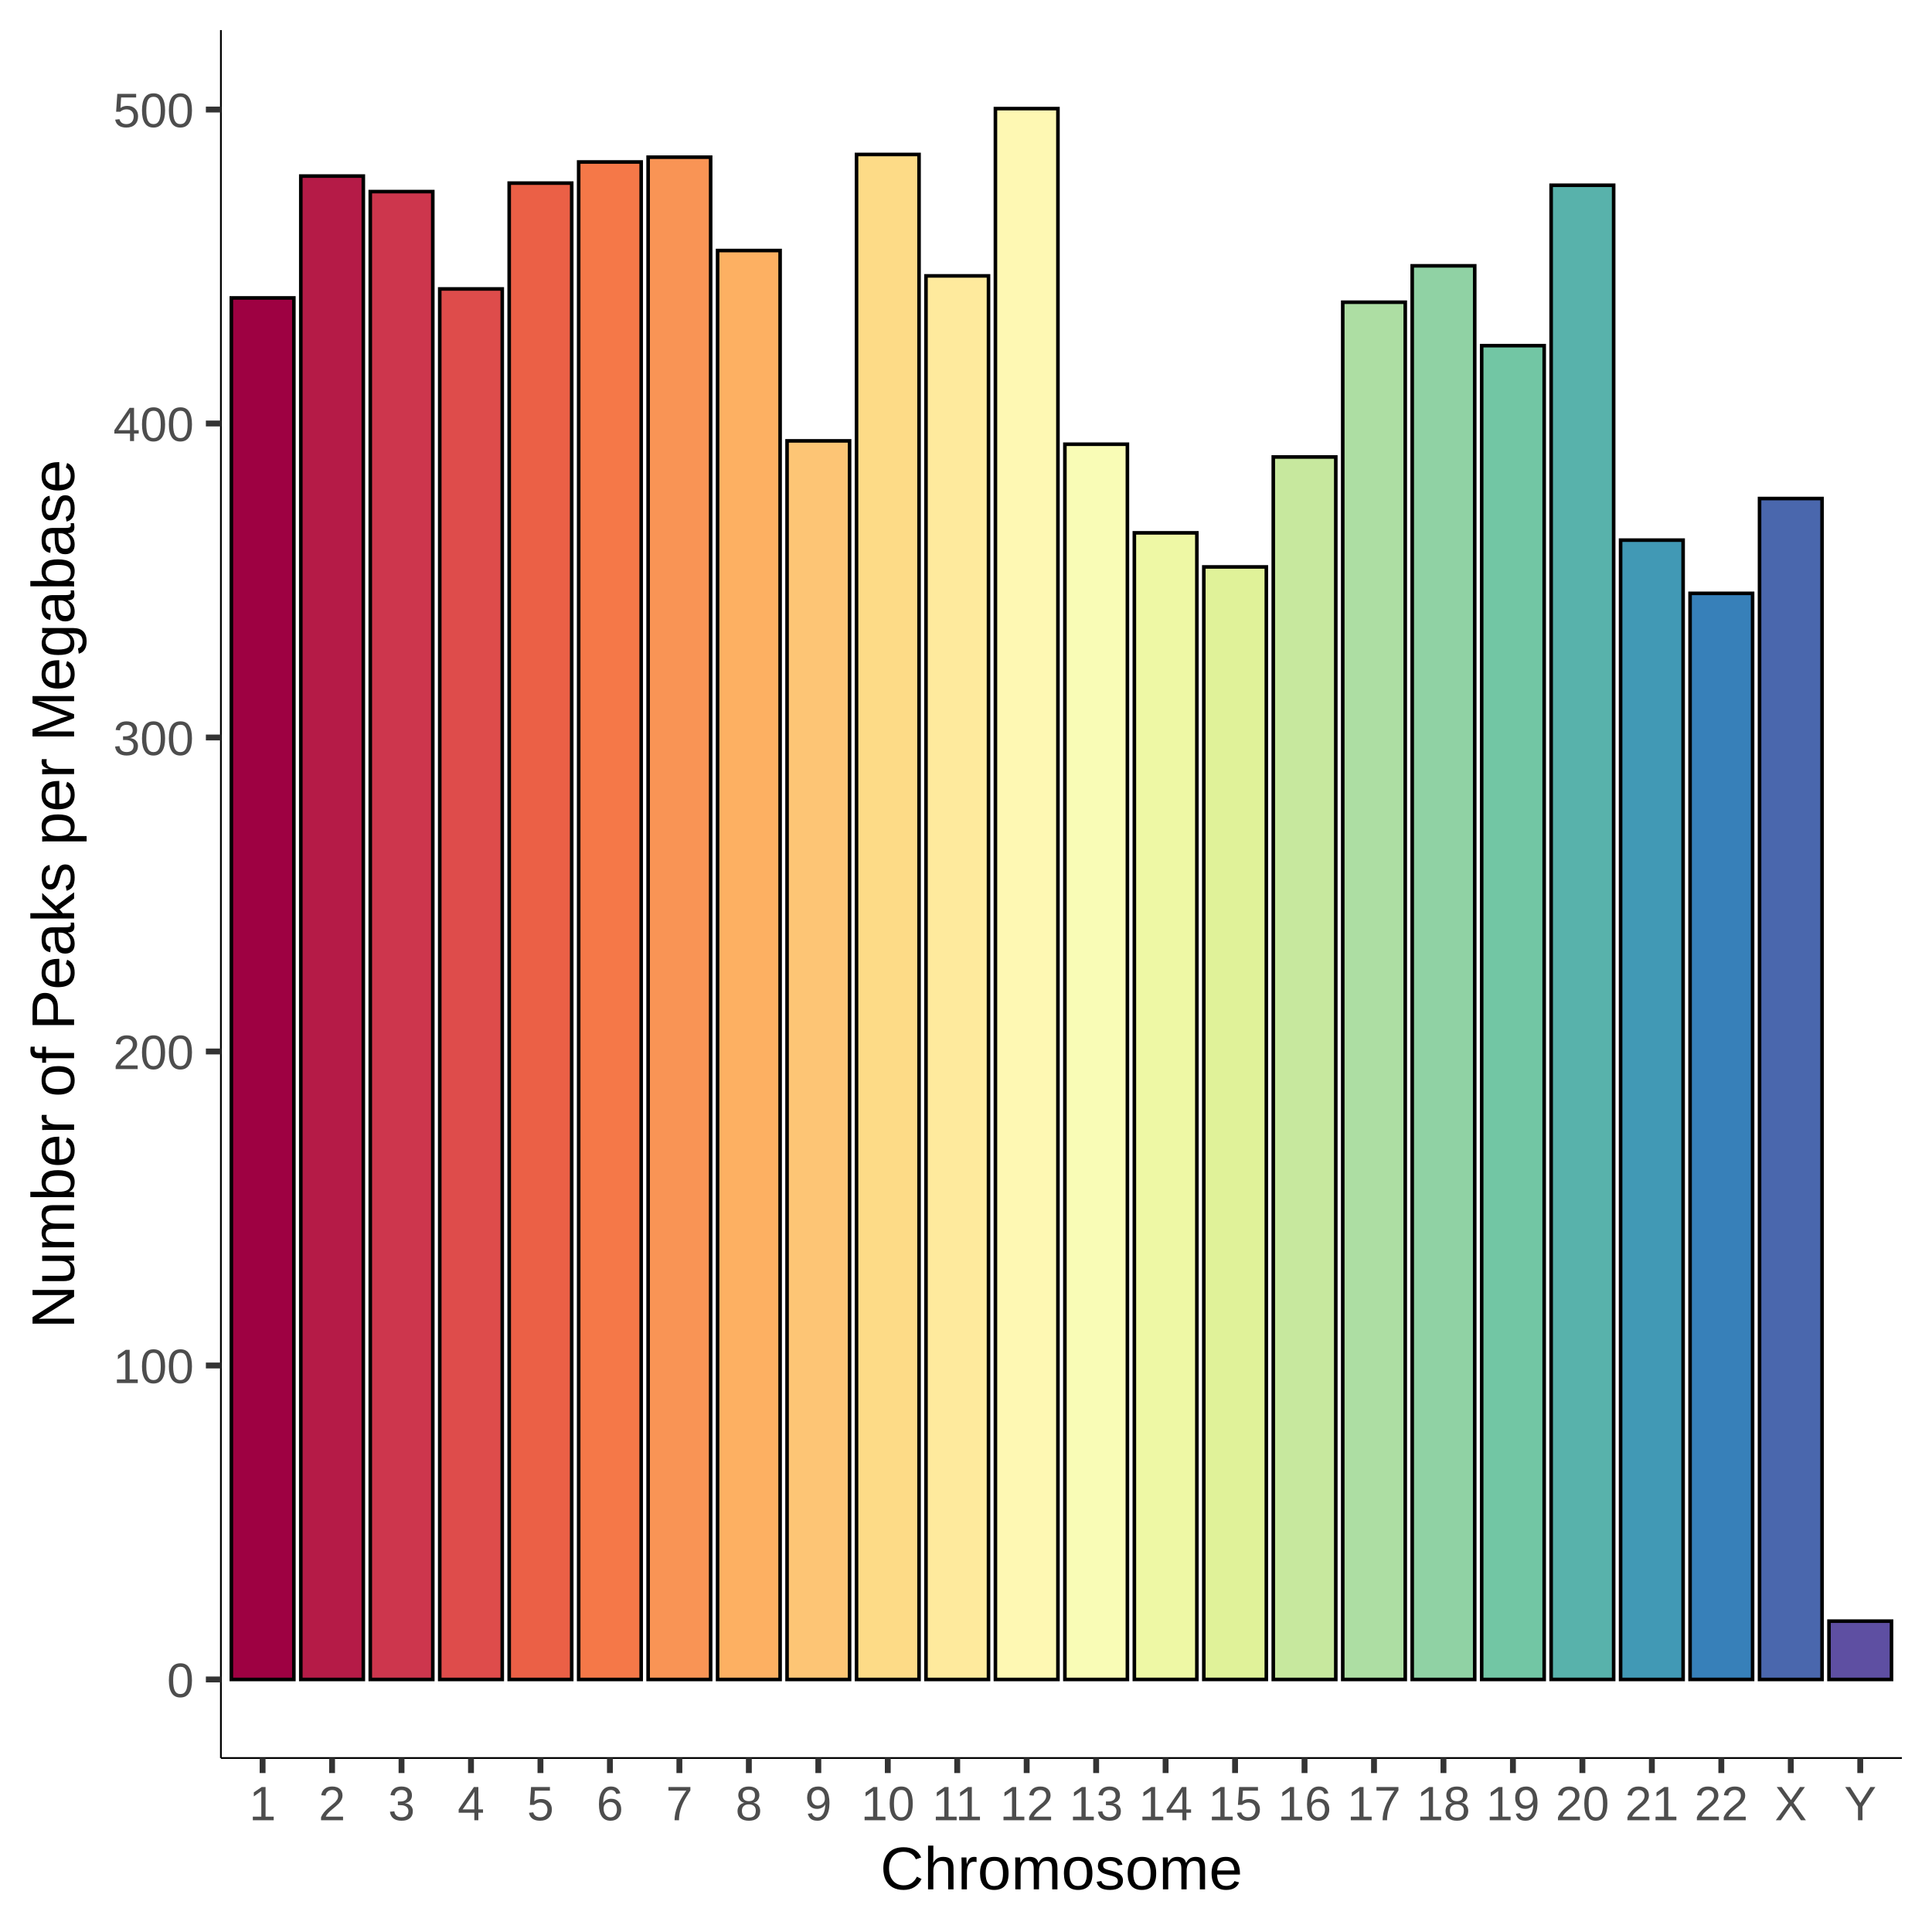
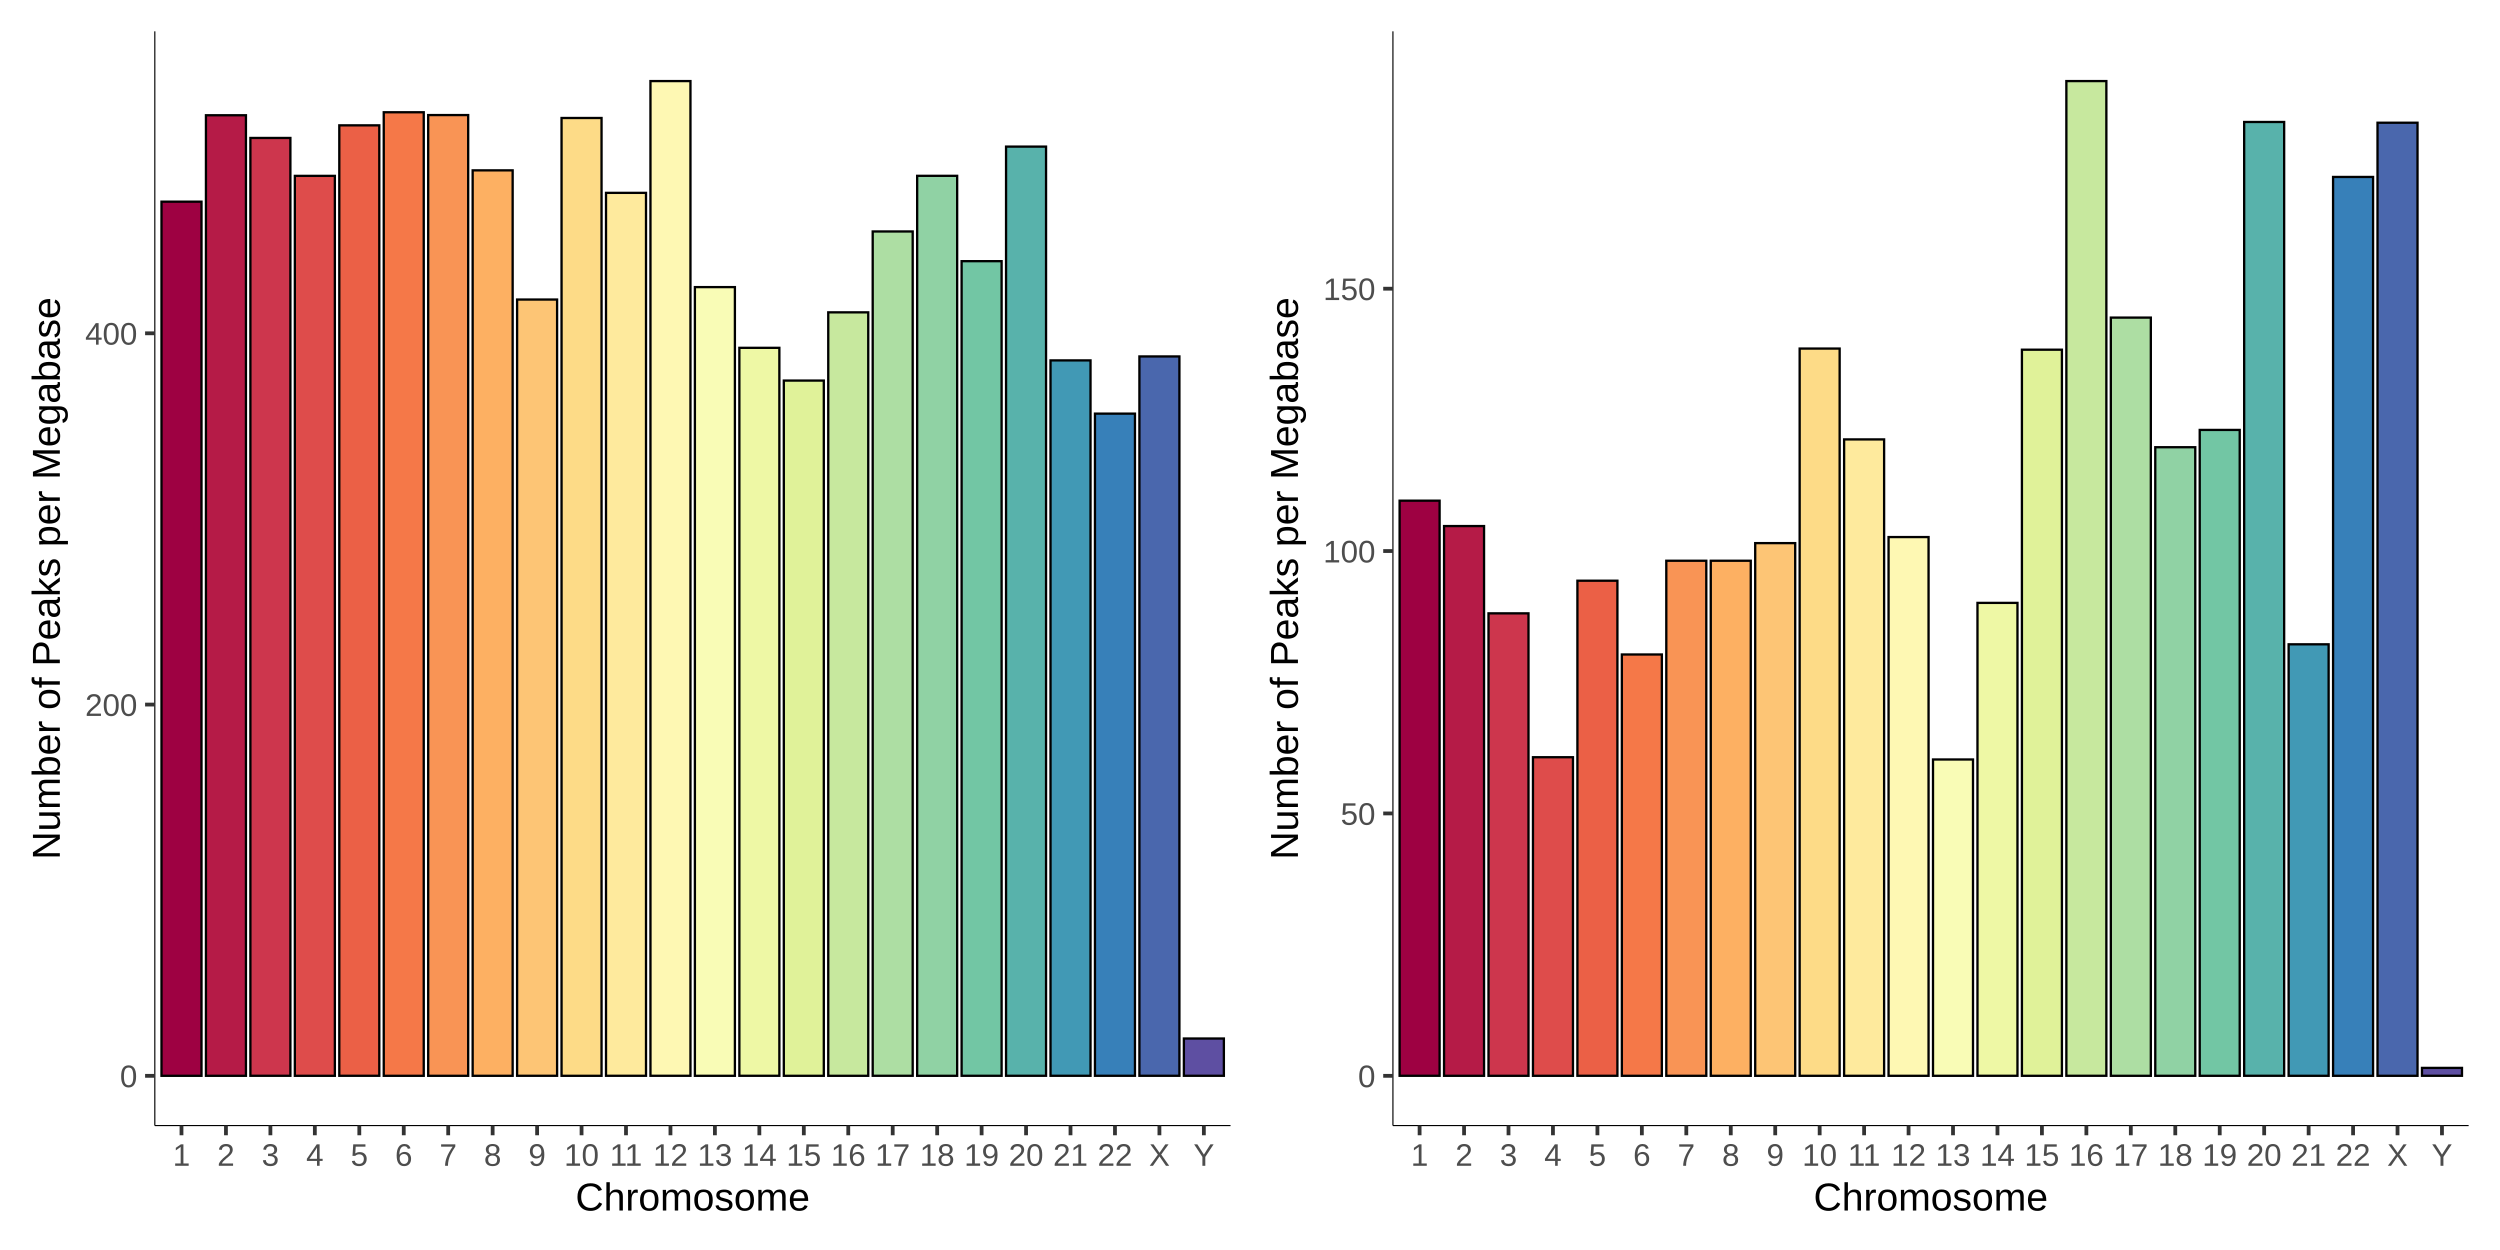
- <svg xmlns="http://www.w3.org/2000/svg" class="svglite" width="576.00pt" height="576.00pt" viewBox="0 0 576.00 576.00">
+ <svg xmlns="http://www.w3.org/2000/svg" class="svglite" width="1152.00pt" height="576.00pt" viewBox="0 0 1152.00 576.00">
  <defs>
    <style type="text/css">
    .svglite line, .svglite polyline, .svglite polygon, .svglite path, .svglite rect, .svglite circle {
      fill: none;
      stroke: #000000;
      stroke-linecap: round;
      stroke-linejoin: round;
      stroke-miterlimit: 10.00;
    }
  </style>
  </defs>
  <rect width="100%" height="100%" style="stroke: none; fill: #FFFFFF;" />
  <defs>
-     <clipPath id="cpMC4wMHw1NzYuMDB8MC4wMHw1NzYuMDA=">
-       <rect x="0.00" y="0.00" width="576.00" height="576.00" />
-     </clipPath>
-   </defs>
-   <g clip-path="url(#cpMC4wMHw1NzYuMDB8MC4wMHw1NzYuMDA=)">
-     <rect x="0" y="0.00" width="576.00" height="576.00" style="stroke-width: 1.75; stroke: #FFFFFF; fill: #FFFFFF;" />
-   </g>
-   <defs>
-     <clipPath id="cpNjUuODZ8NTY3LjAzfDguOTd8NTI0LjEz">
-       <rect x="65.86" y="8.97" width="501.17" height="515.16" />
-     </clipPath>
-   </defs>
-   <g clip-path="url(#cpNjUuODZ8NTY3LjAzfDguOTd8NTI0LjEz)">
-     <rect x="65.86" y="8.97" width="501.17" height="515.16" style="stroke-width: 1.75; stroke: none; fill: #FFFFFF;" />
-     <rect x="68.97" y="88.82" width="18.64" height="411.89" style="stroke-width: 1.07; stroke-linecap: square; stroke-linejoin: miter; fill: #9E0142;" />
-     <rect x="255.36" y="46.05" width="18.64" height="454.66" style="stroke-width: 1.07; stroke-linecap: square; stroke-linejoin: miter; fill: #FDDB87;" />
-     <rect x="276.07" y="82.25" width="18.64" height="418.46" style="stroke-width: 1.07; stroke-linecap: square; stroke-linejoin: miter; fill: #FEEA9D;" />
-     <rect x="296.77" y="32.38" width="18.64" height="468.33" style="stroke-width: 1.07; stroke-linecap: square; stroke-linejoin: miter; fill: #FEF8B3;" />
-     <rect x="317.48" y="132.44" width="18.64" height="368.27" style="stroke-width: 1.07; stroke-linecap: square; stroke-linejoin: miter; fill: #F9FCB6;" />
-     <rect x="338.19" y="158.86" width="18.64" height="341.84" style="stroke-width: 1.07; stroke-linecap: square; stroke-linejoin: miter; fill: #EEF8A5;" />
-     <rect x="358.90" y="169.02" width="18.64" height="331.68" style="stroke-width: 1.07; stroke-linecap: square; stroke-linejoin: miter; fill: #E0F299;" />
-     <rect x="379.61" y="136.24" width="18.64" height="364.47" style="stroke-width: 1.07; stroke-linecap: square; stroke-linejoin: miter; fill: #C7E89E;" />
-     <rect x="400.32" y="90.10" width="18.64" height="410.61" style="stroke-width: 1.07; stroke-linecap: square; stroke-linejoin: miter; fill: #ADDEA3;" />
-     <rect x="421.03" y="79.25" width="18.64" height="421.46" style="stroke-width: 1.07; stroke-linecap: square; stroke-linejoin: miter; fill: #90D2A4;" />
-     <rect x="441.74" y="103.05" width="18.64" height="397.66" style="stroke-width: 1.07; stroke-linecap: square; stroke-linejoin: miter; fill: #72C6A4;" />
-     <rect x="89.68" y="52.49" width="18.64" height="448.22" style="stroke-width: 1.07; stroke-linecap: square; stroke-linejoin: miter; fill: #B51B47;" />
-     <rect x="462.45" y="55.23" width="18.64" height="445.47" style="stroke-width: 1.07; stroke-linecap: square; stroke-linejoin: miter; fill: #58B2AB;" />
-     <rect x="483.16" y="161.03" width="18.64" height="339.68" style="stroke-width: 1.07; stroke-linecap: square; stroke-linejoin: miter; fill: #4199B5;" />
-     <rect x="503.87" y="176.90" width="18.64" height="323.80" style="stroke-width: 1.07; stroke-linecap: square; stroke-linejoin: miter; fill: #3780B9;" />
-     <rect x="110.39" y="57.12" width="18.64" height="443.59" style="stroke-width: 1.07; stroke-linecap: square; stroke-linejoin: miter; fill: #CD364D;" />
-     <rect x="131.10" y="86.14" width="18.64" height="414.57" style="stroke-width: 1.07; stroke-linecap: square; stroke-linejoin: miter; fill: #DE4C4B;" />
-     <rect x="151.81" y="54.59" width="18.64" height="446.12" style="stroke-width: 1.07; stroke-linecap: square; stroke-linejoin: miter; fill: #EB6046;" />
-     <rect x="172.52" y="48.29" width="18.64" height="452.42" style="stroke-width: 1.07; stroke-linecap: square; stroke-linejoin: miter; fill: #F57848;" />
-     <rect x="193.23" y="46.86" width="18.64" height="453.85" style="stroke-width: 1.07; stroke-linecap: square; stroke-linejoin: miter; fill: #F99455;" />
-     <rect x="213.94" y="74.69" width="18.64" height="426.02" style="stroke-width: 1.07; stroke-linecap: square; stroke-linejoin: miter; fill: #FDB062;" />
-     <rect x="234.65" y="131.44" width="18.64" height="369.27" style="stroke-width: 1.07; stroke-linecap: square; stroke-linejoin: miter; fill: #FDC575;" />
-     <rect x="524.58" y="148.63" width="18.64" height="352.08" style="stroke-width: 1.07; stroke-linecap: square; stroke-linejoin: miter; fill: #4A67AD;" />
-     <rect x="545.29" y="483.32" width="18.64" height="17.39" style="stroke-width: 1.07; stroke-linecap: square; stroke-linejoin: miter; fill: #5E4FA2;" />
-   </g>
-   <g clip-path="url(#cpMC4wMHw1NzYuMDB8MC4wMHw1NzYuMDA=)">
-     <polyline points="65.86,524.13 65.86,8.97 " style="stroke-width: 0.53; stroke-linecap: butt;" />
-     <text x="57.79" y="505.95" text-anchor="end" style="font-size: 14.40px; fill: #4D4D4D; font-family: Arimo;" textLength="9.16px" lengthAdjust="spacingAndGlyphs">0</text>
-     <text x="57.79" y="412.34" text-anchor="end" style="font-size: 14.40px; fill: #4D4D4D; font-family: Arimo;" textLength="27.48px" lengthAdjust="spacingAndGlyphs">100</text>
-     <text x="57.79" y="318.73" text-anchor="end" style="font-size: 14.40px; fill: #4D4D4D; font-family: Arimo;" textLength="27.48px" lengthAdjust="spacingAndGlyphs">200</text>
-     <text x="57.79" y="225.12" text-anchor="end" style="font-size: 14.40px; fill: #4D4D4D; font-family: Arimo;" textLength="27.48px" lengthAdjust="spacingAndGlyphs">300</text>
-     <text x="57.79" y="131.50" text-anchor="end" style="font-size: 14.40px; fill: #4D4D4D; font-family: Arimo;" textLength="27.48px" lengthAdjust="spacingAndGlyphs">400</text>
-     <text x="57.79" y="37.89" text-anchor="end" style="font-size: 14.40px; fill: #4D4D4D; font-family: Arimo;" textLength="27.48px" lengthAdjust="spacingAndGlyphs">500</text>
-     <polyline points="61.38,500.71 65.86,500.71 " style="stroke-width: 1.75; stroke: #333333; stroke-linecap: butt;" />
-     <polyline points="61.38,407.10 65.86,407.10 " style="stroke-width: 1.75; stroke: #333333; stroke-linecap: butt;" />
-     <polyline points="61.38,313.48 65.86,313.48 " style="stroke-width: 1.75; stroke: #333333; stroke-linecap: butt;" />
-     <polyline points="61.38,219.87 65.86,219.87 " style="stroke-width: 1.75; stroke: #333333; stroke-linecap: butt;" />
-     <polyline points="61.38,126.26 65.86,126.26 " style="stroke-width: 1.75; stroke: #333333; stroke-linecap: butt;" />
-     <polyline points="61.38,32.65 65.86,32.65 " style="stroke-width: 1.75; stroke: #333333; stroke-linecap: butt;" />
-     <polyline points="65.86,524.13 567.03,524.13 " style="stroke-width: 0.53; stroke-linecap: butt;" />
-     <polyline points="78.29,528.61 78.29,524.13 " style="stroke-width: 1.75; stroke: #333333; stroke-linecap: butt;" />
-     <polyline points="99.00,528.61 99.00,524.13 " style="stroke-width: 1.75; stroke: #333333; stroke-linecap: butt;" />
-     <polyline points="119.71,528.61 119.71,524.13 " style="stroke-width: 1.75; stroke: #333333; stroke-linecap: butt;" />
-     <polyline points="140.42,528.61 140.42,524.13 " style="stroke-width: 1.75; stroke: #333333; stroke-linecap: butt;" />
-     <polyline points="161.13,528.61 161.13,524.13 " style="stroke-width: 1.75; stroke: #333333; stroke-linecap: butt;" />
-     <polyline points="181.84,528.61 181.84,524.13 " style="stroke-width: 1.75; stroke: #333333; stroke-linecap: butt;" />
-     <polyline points="202.55,528.61 202.55,524.13 " style="stroke-width: 1.75; stroke: #333333; stroke-linecap: butt;" />
-     <polyline points="223.26,528.61 223.26,524.13 " style="stroke-width: 1.75; stroke: #333333; stroke-linecap: butt;" />
-     <polyline points="243.97,528.61 243.97,524.13 " style="stroke-width: 1.75; stroke: #333333; stroke-linecap: butt;" />
-     <polyline points="264.68,528.61 264.68,524.13 " style="stroke-width: 1.75; stroke: #333333; stroke-linecap: butt;" />
-     <polyline points="285.38,528.61 285.38,524.13 " style="stroke-width: 1.75; stroke: #333333; stroke-linecap: butt;" />
-     <polyline points="306.09,528.61 306.09,524.13 " style="stroke-width: 1.75; stroke: #333333; stroke-linecap: butt;" />
-     <polyline points="326.80,528.61 326.80,524.13 " style="stroke-width: 1.75; stroke: #333333; stroke-linecap: butt;" />
-     <polyline points="347.51,528.61 347.51,524.13 " style="stroke-width: 1.75; stroke: #333333; stroke-linecap: butt;" />
-     <polyline points="368.22,528.61 368.22,524.13 " style="stroke-width: 1.75; stroke: #333333; stroke-linecap: butt;" />
-     <polyline points="388.93,528.61 388.93,524.13 " style="stroke-width: 1.75; stroke: #333333; stroke-linecap: butt;" />
-     <polyline points="409.64,528.61 409.64,524.13 " style="stroke-width: 1.75; stroke: #333333; stroke-linecap: butt;" />
-     <polyline points="430.35,528.61 430.35,524.13 " style="stroke-width: 1.75; stroke: #333333; stroke-linecap: butt;" />
-     <polyline points="451.06,528.61 451.06,524.13 " style="stroke-width: 1.75; stroke: #333333; stroke-linecap: butt;" />
-     <polyline points="471.77,528.61 471.77,524.13 " style="stroke-width: 1.75; stroke: #333333; stroke-linecap: butt;" />
-     <polyline points="492.48,528.61 492.48,524.13 " style="stroke-width: 1.75; stroke: #333333; stroke-linecap: butt;" />
-     <polyline points="513.19,528.61 513.19,524.13 " style="stroke-width: 1.75; stroke: #333333; stroke-linecap: butt;" />
-     <polyline points="533.90,528.61 533.90,524.13 " style="stroke-width: 1.75; stroke: #333333; stroke-linecap: butt;" />
-     <polyline points="554.61,528.61 554.61,524.13 " style="stroke-width: 1.75; stroke: #333333; stroke-linecap: butt;" />
-     <text x="78.29" y="542.69" text-anchor="middle" style="font-size: 14.40px; fill: #4D4D4D; font-family: Arimo;" textLength="9.16px" lengthAdjust="spacingAndGlyphs">1</text>
-     <text x="99.00" y="542.69" text-anchor="middle" style="font-size: 14.40px; fill: #4D4D4D; font-family: Arimo;" textLength="9.16px" lengthAdjust="spacingAndGlyphs">2</text>
-     <text x="119.71" y="542.69" text-anchor="middle" style="font-size: 14.40px; fill: #4D4D4D; font-family: Arimo;" textLength="9.16px" lengthAdjust="spacingAndGlyphs">3</text>
-     <text x="140.42" y="542.69" text-anchor="middle" style="font-size: 14.40px; fill: #4D4D4D; font-family: Arimo;" textLength="9.16px" lengthAdjust="spacingAndGlyphs">4</text>
-     <text x="161.13" y="542.69" text-anchor="middle" style="font-size: 14.40px; fill: #4D4D4D; font-family: Arimo;" textLength="9.16px" lengthAdjust="spacingAndGlyphs">5</text>
-     <text x="181.84" y="542.69" text-anchor="middle" style="font-size: 14.40px; fill: #4D4D4D; font-family: Arimo;" textLength="9.16px" lengthAdjust="spacingAndGlyphs">6</text>
-     <text x="202.55" y="542.69" text-anchor="middle" style="font-size: 14.40px; fill: #4D4D4D; font-family: Arimo;" textLength="9.16px" lengthAdjust="spacingAndGlyphs">7</text>
-     <text x="223.26" y="542.69" text-anchor="middle" style="font-size: 14.40px; fill: #4D4D4D; font-family: Arimo;" textLength="9.16px" lengthAdjust="spacingAndGlyphs">8</text>
-     <text x="243.97" y="542.69" text-anchor="middle" style="font-size: 14.40px; fill: #4D4D4D; font-family: Arimo;" textLength="9.16px" lengthAdjust="spacingAndGlyphs">9</text>
-     <text x="264.68" y="542.69" text-anchor="middle" style="font-size: 14.40px; fill: #4D4D4D; font-family: Arimo;" textLength="18.32px" lengthAdjust="spacingAndGlyphs">10</text>
-     <text x="285.38" y="542.69" text-anchor="middle" style="font-size: 14.40px; fill: #4D4D4D; font-family: Arimo;" textLength="18.32px" lengthAdjust="spacingAndGlyphs">11</text>
-     <text x="306.09" y="542.69" text-anchor="middle" style="font-size: 14.40px; fill: #4D4D4D; font-family: Arimo;" textLength="18.32px" lengthAdjust="spacingAndGlyphs">12</text>
-     <text x="326.80" y="542.69" text-anchor="middle" style="font-size: 14.40px; fill: #4D4D4D; font-family: Arimo;" textLength="18.32px" lengthAdjust="spacingAndGlyphs">13</text>
-     <text x="347.51" y="542.69" text-anchor="middle" style="font-size: 14.40px; fill: #4D4D4D; font-family: Arimo;" textLength="18.32px" lengthAdjust="spacingAndGlyphs">14</text>
-     <text x="368.22" y="542.69" text-anchor="middle" style="font-size: 14.40px; fill: #4D4D4D; font-family: Arimo;" textLength="18.32px" lengthAdjust="spacingAndGlyphs">15</text>
-     <text x="388.93" y="542.69" text-anchor="middle" style="font-size: 14.40px; fill: #4D4D4D; font-family: Arimo;" textLength="18.32px" lengthAdjust="spacingAndGlyphs">16</text>
-     <text x="409.64" y="542.69" text-anchor="middle" style="font-size: 14.40px; fill: #4D4D4D; font-family: Arimo;" textLength="18.32px" lengthAdjust="spacingAndGlyphs">17</text>
-     <text x="430.35" y="542.69" text-anchor="middle" style="font-size: 14.40px; fill: #4D4D4D; font-family: Arimo;" textLength="18.32px" lengthAdjust="spacingAndGlyphs">18</text>
-     <text x="451.06" y="542.69" text-anchor="middle" style="font-size: 14.40px; fill: #4D4D4D; font-family: Arimo;" textLength="18.32px" lengthAdjust="spacingAndGlyphs">19</text>
-     <text x="471.77" y="542.69" text-anchor="middle" style="font-size: 14.40px; fill: #4D4D4D; font-family: Arimo;" textLength="18.32px" lengthAdjust="spacingAndGlyphs">20</text>
-     <text x="492.48" y="542.69" text-anchor="middle" style="font-size: 14.40px; fill: #4D4D4D; font-family: Arimo;" textLength="18.32px" lengthAdjust="spacingAndGlyphs">21</text>
-     <text x="513.19" y="542.69" text-anchor="middle" style="font-size: 14.40px; fill: #4D4D4D; font-family: Arimo;" textLength="18.32px" lengthAdjust="spacingAndGlyphs">22</text>
-     <text x="533.90" y="542.69" text-anchor="middle" style="font-size: 14.40px; fill: #4D4D4D; font-family: Arimo;" textLength="9.86px" lengthAdjust="spacingAndGlyphs">X</text>
-     <text x="554.61" y="542.69" text-anchor="middle" style="font-size: 14.40px; fill: #4D4D4D; font-family: Arimo;" textLength="8.79px" lengthAdjust="spacingAndGlyphs">Y</text>
-     <text x="316.45" y="563.29" text-anchor="middle" style="font-size: 18.00px; font-family: Arimo;" textLength="119.54px" lengthAdjust="spacingAndGlyphs">Chromosome</text>
-     <text transform="translate(22.09,266.55) rotate(-90)" text-anchor="middle" style="font-size: 18.00px; font-family: Arimo;" textLength="286.54px" lengthAdjust="spacingAndGlyphs">Number of Peaks per Megabase</text>
+     <clipPath id="cpMC4wMHwxMTUyLjAwfDAuMDB8NTc2LjAw">
+       <rect x="0.00" y="0.00" width="1152.00" height="576.00" />
+     </clipPath>
+   </defs>
+   <g clip-path="url(#cpMC4wMHwxMTUyLjAwfDAuMDB8NTc2LjAw)">
+     <rect x="-0" y="0.00" width="1152.00" height="576.00" style="stroke-width: 1.07; stroke: #FFFFFF; fill: #FFFFFF;" />
+   </g>
+   <defs>
+     <clipPath id="cpNS40OHw1NzYuMDB8NS40OHw1NzAuNTI=">
+       <rect x="5.48" y="5.48" width="570.52" height="565.04" />
+     </clipPath>
+   </defs>
+   <g clip-path="url(#cpNS40OHw1NzYuMDB8NS40OHw1NzAuNTI=)">
+     <rect x="5.48" y="5.48" width="570.52" height="565.04" style="stroke-width: 1.75; stroke: #FFFFFF; fill: #FFFFFF;" />
+   </g>
+   <g clip-path="url(#cpMC4wMHwxMTUyLjAwfDAuMDB8NTc2LjAw)">
+ </g>
+   <defs>
+     <clipPath id="cpNzEuMzR8NTY3LjAzfDE0LjQ1fDUxOC42NQ==">
+       <rect x="71.34" y="14.45" width="495.69" height="504.20" />
+     </clipPath>
+   </defs>
+   <g clip-path="url(#cpNzEuMzR8NTY3LjAzfDE0LjQ1fDUxOC42NQ==)">
+     <rect x="71.34" y="14.45" width="495.69" height="504.20" style="stroke-width: 1.75; stroke: none; fill: #FFFFFF;" />
+     <rect x="74.42" y="92.93" width="18.43" height="402.80" style="stroke-width: 1.07; stroke-linecap: square; stroke-linejoin: miter; fill: #9E0142;" />
+     <rect x="258.76" y="54.37" width="18.43" height="441.36" style="stroke-width: 1.07; stroke-linecap: square; stroke-linejoin: miter; fill: #FDDB87;" />
+     <rect x="279.25" y="88.87" width="18.43" height="406.85" style="stroke-width: 1.07; stroke-linecap: square; stroke-linejoin: miter; fill: #FEEA9D;" />
+     <rect x="299.73" y="37.36" width="18.43" height="458.36" style="stroke-width: 1.07; stroke-linecap: square; stroke-linejoin: miter; fill: #FEF8B3;" />
+     <rect x="320.21" y="132.30" width="18.43" height="363.43" style="stroke-width: 1.07; stroke-linecap: square; stroke-linejoin: miter; fill: #F9FCB6;" />
+     <rect x="340.70" y="160.28" width="18.43" height="335.44" style="stroke-width: 1.07; stroke-linecap: square; stroke-linejoin: miter; fill: #EEF8A5;" />
+     <rect x="361.18" y="175.37" width="18.43" height="320.36" style="stroke-width: 1.07; stroke-linecap: square; stroke-linejoin: miter; fill: #E0F299;" />
+     <rect x="381.66" y="143.93" width="18.43" height="351.80" style="stroke-width: 1.07; stroke-linecap: square; stroke-linejoin: miter; fill: #C7E89E;" />
+     <rect x="402.14" y="106.66" width="18.43" height="389.06" style="stroke-width: 1.07; stroke-linecap: square; stroke-linejoin: miter; fill: #ADDEA3;" />
+     <rect x="422.63" y="81.02" width="18.43" height="414.71" style="stroke-width: 1.07; stroke-linecap: square; stroke-linejoin: miter; fill: #90D2A4;" />
+     <rect x="443.11" y="120.35" width="18.43" height="375.37" style="stroke-width: 1.07; stroke-linecap: square; stroke-linejoin: miter; fill: #72C6A4;" />
+     <rect x="94.90" y="53.11" width="18.43" height="442.62" style="stroke-width: 1.07; stroke-linecap: square; stroke-linejoin: miter; fill: #B51B47;" />
+     <rect x="463.59" y="67.56" width="18.43" height="428.16" style="stroke-width: 1.07; stroke-linecap: square; stroke-linejoin: miter; fill: #58B2AB;" />
+     <rect x="484.08" y="166.07" width="18.43" height="329.65" style="stroke-width: 1.07; stroke-linecap: square; stroke-linejoin: miter; fill: #4199B5;" />
+     <rect x="504.56" y="190.60" width="18.43" height="305.12" style="stroke-width: 1.07; stroke-linecap: square; stroke-linejoin: miter; fill: #3780B9;" />
+     <rect x="115.38" y="63.57" width="18.43" height="432.15" style="stroke-width: 1.07; stroke-linecap: square; stroke-linejoin: miter; fill: #CD364D;" />
+     <rect x="135.87" y="81.04" width="18.43" height="414.69" style="stroke-width: 1.07; stroke-linecap: square; stroke-linejoin: miter; fill: #DE4C4B;" />
+     <rect x="156.35" y="57.76" width="18.43" height="437.96" style="stroke-width: 1.07; stroke-linecap: square; stroke-linejoin: miter; fill: #EB6046;" />
+     <rect x="176.83" y="51.73" width="18.43" height="444.00" style="stroke-width: 1.07; stroke-linecap: square; stroke-linejoin: miter; fill: #F57848;" />
+     <rect x="197.31" y="53.02" width="18.43" height="442.71" style="stroke-width: 1.07; stroke-linecap: square; stroke-linejoin: miter; fill: #F99455;" />
+     <rect x="217.80" y="78.50" width="18.43" height="417.23" style="stroke-width: 1.07; stroke-linecap: square; stroke-linejoin: miter; fill: #FDB062;" />
+     <rect x="238.28" y="138.03" width="18.43" height="357.69" style="stroke-width: 1.07; stroke-linecap: square; stroke-linejoin: miter; fill: #FDC575;" />
+     <rect x="525.04" y="164.25" width="18.43" height="331.47" style="stroke-width: 1.07; stroke-linecap: square; stroke-linejoin: miter; fill: #4A67AD;" />
+     <rect x="545.53" y="478.55" width="18.43" height="17.17" style="stroke-width: 1.07; stroke-linecap: square; stroke-linejoin: miter; fill: #5E4FA2;" />
+   </g>
+   <g clip-path="url(#cpMC4wMHwxMTUyLjAwfDAuMDB8NTc2LjAw)">
+     <polyline points="71.34,518.65 71.34,14.45 " style="stroke-width: 0.53; stroke-linecap: butt;" />
+     <text x="63.27" y="500.97" text-anchor="end" style="font-size: 14.40px; fill: #4D4D4D; font-family: Arimo;" textLength="9.16px" lengthAdjust="spacingAndGlyphs">0</text>
+     <text x="63.27" y="329.89" text-anchor="end" style="font-size: 14.40px; fill: #4D4D4D; font-family: Arimo;" textLength="27.48px" lengthAdjust="spacingAndGlyphs">200</text>
+     <text x="63.27" y="158.81" text-anchor="end" style="font-size: 14.40px; fill: #4D4D4D; font-family: Arimo;" textLength="27.48px" lengthAdjust="spacingAndGlyphs">400</text>
+     <polyline points="66.86,495.73 71.34,495.73 " style="stroke-width: 1.75; stroke: #333333; stroke-linecap: butt;" />
+     <polyline points="66.86,324.65 71.34,324.65 " style="stroke-width: 1.75; stroke: #333333; stroke-linecap: butt;" />
+     <polyline points="66.86,153.57 71.34,153.57 " style="stroke-width: 1.75; stroke: #333333; stroke-linecap: butt;" />
+     <polyline points="71.34,518.65 567.03,518.65 " style="stroke-width: 0.53; stroke-linecap: butt;" />
+     <polyline points="83.63,523.13 83.63,518.65 " style="stroke-width: 1.75; stroke: #333333; stroke-linecap: butt;" />
+     <polyline points="104.12,523.13 104.12,518.65 " style="stroke-width: 1.75; stroke: #333333; stroke-linecap: butt;" />
+     <polyline points="124.60,523.13 124.60,518.65 " style="stroke-width: 1.75; stroke: #333333; stroke-linecap: butt;" />
+     <polyline points="145.08,523.13 145.08,518.65 " style="stroke-width: 1.75; stroke: #333333; stroke-linecap: butt;" />
+     <polyline points="165.57,523.13 165.57,518.65 " style="stroke-width: 1.75; stroke: #333333; stroke-linecap: butt;" />
+     <polyline points="186.05,523.13 186.05,518.65 " style="stroke-width: 1.75; stroke: #333333; stroke-linecap: butt;" />
+     <polyline points="206.53,523.13 206.53,518.65 " style="stroke-width: 1.75; stroke: #333333; stroke-linecap: butt;" />
+     <polyline points="227.01,523.13 227.01,518.65 " style="stroke-width: 1.75; stroke: #333333; stroke-linecap: butt;" />
+     <polyline points="247.50,523.13 247.50,518.65 " style="stroke-width: 1.75; stroke: #333333; stroke-linecap: butt;" />
+     <polyline points="267.98,523.13 267.98,518.65 " style="stroke-width: 1.75; stroke: #333333; stroke-linecap: butt;" />
+     <polyline points="288.46,523.13 288.46,518.65 " style="stroke-width: 1.75; stroke: #333333; stroke-linecap: butt;" />
+     <polyline points="308.95,523.13 308.95,518.65 " style="stroke-width: 1.75; stroke: #333333; stroke-linecap: butt;" />
+     <polyline points="329.43,523.13 329.43,518.65 " style="stroke-width: 1.75; stroke: #333333; stroke-linecap: butt;" />
+     <polyline points="349.91,523.13 349.91,518.65 " style="stroke-width: 1.75; stroke: #333333; stroke-linecap: butt;" />
+     <polyline points="370.40,523.13 370.40,518.65 " style="stroke-width: 1.75; stroke: #333333; stroke-linecap: butt;" />
+     <polyline points="390.88,523.13 390.88,518.65 " style="stroke-width: 1.75; stroke: #333333; stroke-linecap: butt;" />
+     <polyline points="411.36,523.13 411.36,518.65 " style="stroke-width: 1.75; stroke: #333333; stroke-linecap: butt;" />
+     <polyline points="431.85,523.13 431.85,518.65 " style="stroke-width: 1.75; stroke: #333333; stroke-linecap: butt;" />
+     <polyline points="452.33,523.13 452.33,518.65 " style="stroke-width: 1.75; stroke: #333333; stroke-linecap: butt;" />
+     <polyline points="472.81,523.13 472.81,518.65 " style="stroke-width: 1.75; stroke: #333333; stroke-linecap: butt;" />
+     <polyline points="493.29,523.13 493.29,518.65 " style="stroke-width: 1.75; stroke: #333333; stroke-linecap: butt;" />
+     <polyline points="513.78,523.13 513.78,518.65 " style="stroke-width: 1.75; stroke: #333333; stroke-linecap: butt;" />
+     <polyline points="534.26,523.13 534.26,518.65 " style="stroke-width: 1.75; stroke: #333333; stroke-linecap: butt;" />
+     <polyline points="554.74,523.13 554.74,518.65 " style="stroke-width: 1.75; stroke: #333333; stroke-linecap: butt;" />
+     <text x="83.63" y="537.21" text-anchor="middle" style="font-size: 14.40px; fill: #4D4D4D; font-family: Arimo;" textLength="9.16px" lengthAdjust="spacingAndGlyphs">1</text>
+     <text x="104.12" y="537.21" text-anchor="middle" style="font-size: 14.40px; fill: #4D4D4D; font-family: Arimo;" textLength="9.16px" lengthAdjust="spacingAndGlyphs">2</text>
+     <text x="124.60" y="537.21" text-anchor="middle" style="font-size: 14.40px; fill: #4D4D4D; font-family: Arimo;" textLength="9.16px" lengthAdjust="spacingAndGlyphs">3</text>
+     <text x="145.08" y="537.21" text-anchor="middle" style="font-size: 14.40px; fill: #4D4D4D; font-family: Arimo;" textLength="9.16px" lengthAdjust="spacingAndGlyphs">4</text>
+     <text x="165.57" y="537.21" text-anchor="middle" style="font-size: 14.40px; fill: #4D4D4D; font-family: Arimo;" textLength="9.16px" lengthAdjust="spacingAndGlyphs">5</text>
+     <text x="186.05" y="537.21" text-anchor="middle" style="font-size: 14.40px; fill: #4D4D4D; font-family: Arimo;" textLength="9.16px" lengthAdjust="spacingAndGlyphs">6</text>
+     <text x="206.53" y="537.21" text-anchor="middle" style="font-size: 14.40px; fill: #4D4D4D; font-family: Arimo;" textLength="9.16px" lengthAdjust="spacingAndGlyphs">7</text>
+     <text x="227.01" y="537.21" text-anchor="middle" style="font-size: 14.40px; fill: #4D4D4D; font-family: Arimo;" textLength="9.16px" lengthAdjust="spacingAndGlyphs">8</text>
+     <text x="247.50" y="537.21" text-anchor="middle" style="font-size: 14.40px; fill: #4D4D4D; font-family: Arimo;" textLength="9.16px" lengthAdjust="spacingAndGlyphs">9</text>
+     <text x="267.98" y="537.21" text-anchor="middle" style="font-size: 14.40px; fill: #4D4D4D; font-family: Arimo;" textLength="18.32px" lengthAdjust="spacingAndGlyphs">10</text>
+     <text x="288.46" y="537.21" text-anchor="middle" style="font-size: 14.40px; fill: #4D4D4D; font-family: Arimo;" textLength="18.32px" lengthAdjust="spacingAndGlyphs">11</text>
+     <text x="308.95" y="537.21" text-anchor="middle" style="font-size: 14.40px; fill: #4D4D4D; font-family: Arimo;" textLength="18.32px" lengthAdjust="spacingAndGlyphs">12</text>
+     <text x="329.43" y="537.21" text-anchor="middle" style="font-size: 14.40px; fill: #4D4D4D; font-family: Arimo;" textLength="18.32px" lengthAdjust="spacingAndGlyphs">13</text>
+     <text x="349.91" y="537.21" text-anchor="middle" style="font-size: 14.40px; fill: #4D4D4D; font-family: Arimo;" textLength="18.32px" lengthAdjust="spacingAndGlyphs">14</text>
+     <text x="370.40" y="537.21" text-anchor="middle" style="font-size: 14.40px; fill: #4D4D4D; font-family: Arimo;" textLength="18.32px" lengthAdjust="spacingAndGlyphs">15</text>
+     <text x="390.88" y="537.21" text-anchor="middle" style="font-size: 14.40px; fill: #4D4D4D; font-family: Arimo;" textLength="18.32px" lengthAdjust="spacingAndGlyphs">16</text>
+     <text x="411.36" y="537.21" text-anchor="middle" style="font-size: 14.40px; fill: #4D4D4D; font-family: Arimo;" textLength="18.32px" lengthAdjust="spacingAndGlyphs">17</text>
+     <text x="431.85" y="537.21" text-anchor="middle" style="font-size: 14.40px; fill: #4D4D4D; font-family: Arimo;" textLength="18.32px" lengthAdjust="spacingAndGlyphs">18</text>
+     <text x="452.33" y="537.21" text-anchor="middle" style="font-size: 14.40px; fill: #4D4D4D; font-family: Arimo;" textLength="18.32px" lengthAdjust="spacingAndGlyphs">19</text>
+     <text x="472.81" y="537.21" text-anchor="middle" style="font-size: 14.40px; fill: #4D4D4D; font-family: Arimo;" textLength="18.32px" lengthAdjust="spacingAndGlyphs">20</text>
+     <text x="493.29" y="537.21" text-anchor="middle" style="font-size: 14.40px; fill: #4D4D4D; font-family: Arimo;" textLength="18.32px" lengthAdjust="spacingAndGlyphs">21</text>
+     <text x="513.78" y="537.21" text-anchor="middle" style="font-size: 14.40px; fill: #4D4D4D; font-family: Arimo;" textLength="18.32px" lengthAdjust="spacingAndGlyphs">22</text>
+     <text x="534.26" y="537.21" text-anchor="middle" style="font-size: 14.40px; fill: #4D4D4D; font-family: Arimo;" textLength="9.86px" lengthAdjust="spacingAndGlyphs">X</text>
+     <text x="554.74" y="537.21" text-anchor="middle" style="font-size: 14.40px; fill: #4D4D4D; font-family: Arimo;" textLength="8.79px" lengthAdjust="spacingAndGlyphs">Y</text>
+     <text x="319.19" y="557.81" text-anchor="middle" style="font-size: 18.00px; font-family: Arimo;" textLength="119.54px" lengthAdjust="spacingAndGlyphs">Chromosome</text>
+     <text transform="translate(27.57,266.55) rotate(-90)" text-anchor="middle" style="font-size: 18.00px; font-family: Arimo;" textLength="286.54px" lengthAdjust="spacingAndGlyphs">Number of Peaks per Megabase</text>
+   </g>
+   <defs>
+     <clipPath id="cpNTc2LjAwfDExNDYuNTJ8NS40OHw1NzAuNTI=">
+       <rect x="576.00" y="5.48" width="570.52" height="565.04" />
+     </clipPath>
+   </defs>
+   <g clip-path="url(#cpNTc2LjAwfDExNDYuNTJ8NS40OHw1NzAuNTI=)">
+     <rect x="576.00" y="5.48" width="570.52" height="565.04" style="stroke-width: 1.75; stroke: #FFFFFF; fill: #FFFFFF;" />
+   </g>
+   <g clip-path="url(#cpMC4wMHwxMTUyLjAwfDAuMDB8NTc2LjAw)">
+ </g>
+   <defs>
+     <clipPath id="cpNjQxLjg2fDExMzcuNTV8MTQuNDV8NTE4LjY1">
+       <rect x="641.86" y="14.45" width="495.69" height="504.20" />
+     </clipPath>
+   </defs>
+   <g clip-path="url(#cpNjQxLjg2fDExMzcuNTV8MTQuNDV8NTE4LjY1)">
+     <rect x="641.86" y="14.45" width="495.69" height="504.20" style="stroke-width: 1.75; stroke: none; fill: #FFFFFF;" />
+     <rect x="644.94" y="230.71" width="18.43" height="265.01" style="stroke-width: 1.07; stroke-linecap: square; stroke-linejoin: miter; fill: #9E0142;" />
+     <rect x="829.28" y="160.62" width="18.43" height="335.11" style="stroke-width: 1.07; stroke-linecap: square; stroke-linejoin: miter; fill: #FDDB87;" />
+     <rect x="849.77" y="202.48" width="18.43" height="293.25" style="stroke-width: 1.07; stroke-linecap: square; stroke-linejoin: miter; fill: #FEEA9D;" />
+     <rect x="870.25" y="247.48" width="18.43" height="248.25" style="stroke-width: 1.07; stroke-linecap: square; stroke-linejoin: miter; fill: #FEF8B3;" />
+     <rect x="890.73" y="349.97" width="18.43" height="145.76" style="stroke-width: 1.07; stroke-linecap: square; stroke-linejoin: miter; fill: #F9FCB6;" />
+     <rect x="911.22" y="277.81" width="18.43" height="217.91" style="stroke-width: 1.07; stroke-linecap: square; stroke-linejoin: miter; fill: #EEF8A5;" />
+     <rect x="931.70" y="161.14" width="18.43" height="334.59" style="stroke-width: 1.07; stroke-linecap: square; stroke-linejoin: miter; fill: #E0F299;" />
+     <rect x="952.18" y="37.36" width="18.43" height="458.36" style="stroke-width: 1.07; stroke-linecap: square; stroke-linejoin: miter; fill: #C7E89E;" />
+     <rect x="972.67" y="146.35" width="18.43" height="349.38" style="stroke-width: 1.07; stroke-linecap: square; stroke-linejoin: miter; fill: #ADDEA3;" />
+     <rect x="993.15" y="206.08" width="18.43" height="289.65" style="stroke-width: 1.07; stroke-linecap: square; stroke-linejoin: miter; fill: #90D2A4;" />
+     <rect x="1013.63" y="198.11" width="18.43" height="297.62" style="stroke-width: 1.07; stroke-linecap: square; stroke-linejoin: miter; fill: #72C6A4;" />
+     <rect x="665.42" y="242.41" width="18.43" height="253.32" style="stroke-width: 1.07; stroke-linecap: square; stroke-linejoin: miter; fill: #B51B47;" />
+     <rect x="1034.11" y="56.21" width="18.43" height="439.51" style="stroke-width: 1.07; stroke-linecap: square; stroke-linejoin: miter; fill: #58B2AB;" />
+     <rect x="1054.60" y="296.90" width="18.43" height="198.83" style="stroke-width: 1.07; stroke-linecap: square; stroke-linejoin: miter; fill: #4199B5;" />
+     <rect x="1075.08" y="81.54" width="18.43" height="414.19" style="stroke-width: 1.07; stroke-linecap: square; stroke-linejoin: miter; fill: #3780B9;" />
+     <rect x="685.90" y="282.63" width="18.43" height="213.10" style="stroke-width: 1.07; stroke-linecap: square; stroke-linejoin: miter; fill: #CD364D;" />
+     <rect x="706.39" y="348.93" width="18.43" height="146.80" style="stroke-width: 1.07; stroke-linecap: square; stroke-linejoin: miter; fill: #DE4C4B;" />
+     <rect x="726.87" y="267.59" width="18.43" height="228.13" style="stroke-width: 1.07; stroke-linecap: square; stroke-linejoin: miter; fill: #EB6046;" />
+     <rect x="747.35" y="301.59" width="18.43" height="194.14" style="stroke-width: 1.07; stroke-linecap: square; stroke-linejoin: miter; fill: #F57848;" />
+     <rect x="767.83" y="258.39" width="18.43" height="237.34" style="stroke-width: 1.07; stroke-linecap: square; stroke-linejoin: miter; fill: #F99455;" />
+     <rect x="788.32" y="258.39" width="18.43" height="237.34" style="stroke-width: 1.07; stroke-linecap: square; stroke-linejoin: miter; fill: #FDB062;" />
+     <rect x="808.80" y="250.27" width="18.43" height="245.46" style="stroke-width: 1.07; stroke-linecap: square; stroke-linejoin: miter; fill: #FDC575;" />
+     <rect x="1095.56" y="56.55" width="18.43" height="439.18" style="stroke-width: 1.07; stroke-linecap: square; stroke-linejoin: miter; fill: #4A67AD;" />
+     <rect x="1116.05" y="492.09" width="18.43" height="3.63" style="stroke-width: 1.07; stroke-linecap: square; stroke-linejoin: miter; fill: #5E4FA2;" />
+   </g>
+   <g clip-path="url(#cpMC4wMHwxMTUyLjAwfDAuMDB8NTc2LjAw)">
+     <polyline points="641.86,518.65 641.86,14.45 " style="stroke-width: 0.53; stroke-linecap: butt;" />
+     <text x="633.79" y="500.97" text-anchor="end" style="font-size: 14.40px; fill: #4D4D4D; font-family: Arimo;" textLength="9.16px" lengthAdjust="spacingAndGlyphs">0</text>
+     <text x="633.79" y="380.07" text-anchor="end" style="font-size: 14.40px; fill: #4D4D4D; font-family: Arimo;" textLength="18.32px" lengthAdjust="spacingAndGlyphs">50</text>
+     <text x="633.79" y="259.18" text-anchor="end" style="font-size: 14.40px; fill: #4D4D4D; font-family: Arimo;" textLength="27.48px" lengthAdjust="spacingAndGlyphs">100</text>
+     <text x="633.79" y="138.28" text-anchor="end" style="font-size: 14.40px; fill: #4D4D4D; font-family: Arimo;" textLength="27.48px" lengthAdjust="spacingAndGlyphs">150</text>
+     <polyline points="637.38,495.73 641.86,495.73 " style="stroke-width: 1.75; stroke: #333333; stroke-linecap: butt;" />
+     <polyline points="637.38,374.83 641.86,374.83 " style="stroke-width: 1.75; stroke: #333333; stroke-linecap: butt;" />
+     <polyline points="637.38,253.93 641.86,253.93 " style="stroke-width: 1.75; stroke: #333333; stroke-linecap: butt;" />
+     <polyline points="637.38,133.03 641.86,133.03 " style="stroke-width: 1.75; stroke: #333333; stroke-linecap: butt;" />
+     <polyline points="641.86,518.65 1137.55,518.65 " style="stroke-width: 0.53; stroke-linecap: butt;" />
+     <polyline points="654.15,523.13 654.15,518.65 " style="stroke-width: 1.75; stroke: #333333; stroke-linecap: butt;" />
+     <polyline points="674.64,523.13 674.64,518.65 " style="stroke-width: 1.75; stroke: #333333; stroke-linecap: butt;" />
+     <polyline points="695.12,523.13 695.12,518.65 " style="stroke-width: 1.75; stroke: #333333; stroke-linecap: butt;" />
+     <polyline points="715.60,523.13 715.60,518.65 " style="stroke-width: 1.75; stroke: #333333; stroke-linecap: butt;" />
+     <polyline points="736.09,523.13 736.09,518.65 " style="stroke-width: 1.75; stroke: #333333; stroke-linecap: butt;" />
+     <polyline points="756.57,523.13 756.57,518.65 " style="stroke-width: 1.75; stroke: #333333; stroke-linecap: butt;" />
+     <polyline points="777.05,523.13 777.05,518.65 " style="stroke-width: 1.75; stroke: #333333; stroke-linecap: butt;" />
+     <polyline points="797.54,523.13 797.54,518.65 " style="stroke-width: 1.75; stroke: #333333; stroke-linecap: butt;" />
+     <polyline points="818.02,523.13 818.02,518.65 " style="stroke-width: 1.75; stroke: #333333; stroke-linecap: butt;" />
+     <polyline points="838.50,523.13 838.50,518.65 " style="stroke-width: 1.75; stroke: #333333; stroke-linecap: butt;" />
+     <polyline points="858.98,523.13 858.98,518.65 " style="stroke-width: 1.75; stroke: #333333; stroke-linecap: butt;" />
+     <polyline points="879.47,523.13 879.47,518.65 " style="stroke-width: 1.75; stroke: #333333; stroke-linecap: butt;" />
+     <polyline points="899.95,523.13 899.95,518.65 " style="stroke-width: 1.75; stroke: #333333; stroke-linecap: butt;" />
+     <polyline points="920.43,523.13 920.43,518.65 " style="stroke-width: 1.75; stroke: #333333; stroke-linecap: butt;" />
+     <polyline points="940.92,523.13 940.92,518.65 " style="stroke-width: 1.75; stroke: #333333; stroke-linecap: butt;" />
+     <polyline points="961.40,523.13 961.40,518.65 " style="stroke-width: 1.75; stroke: #333333; stroke-linecap: butt;" />
+     <polyline points="981.88,523.13 981.88,518.65 " style="stroke-width: 1.75; stroke: #333333; stroke-linecap: butt;" />
+     <polyline points="1002.37,523.13 1002.37,518.65 " style="stroke-width: 1.75; stroke: #333333; stroke-linecap: butt;" />
+     <polyline points="1022.85,523.13 1022.85,518.65 " style="stroke-width: 1.75; stroke: #333333; stroke-linecap: butt;" />
+     <polyline points="1043.33,523.13 1043.33,518.65 " style="stroke-width: 1.75; stroke: #333333; stroke-linecap: butt;" />
+     <polyline points="1063.82,523.13 1063.82,518.65 " style="stroke-width: 1.75; stroke: #333333; stroke-linecap: butt;" />
+     <polyline points="1084.30,523.13 1084.30,518.65 " style="stroke-width: 1.75; stroke: #333333; stroke-linecap: butt;" />
+     <polyline points="1104.78,523.13 1104.78,518.65 " style="stroke-width: 1.75; stroke: #333333; stroke-linecap: butt;" />
+     <polyline points="1125.26,523.13 1125.26,518.65 " style="stroke-width: 1.75; stroke: #333333; stroke-linecap: butt;" />
+     <text x="654.15" y="537.21" text-anchor="middle" style="font-size: 14.40px; fill: #4D4D4D; font-family: Arimo;" textLength="9.16px" lengthAdjust="spacingAndGlyphs">1</text>
+     <text x="674.64" y="537.21" text-anchor="middle" style="font-size: 14.40px; fill: #4D4D4D; font-family: Arimo;" textLength="9.16px" lengthAdjust="spacingAndGlyphs">2</text>
+     <text x="695.12" y="537.21" text-anchor="middle" style="font-size: 14.40px; fill: #4D4D4D; font-family: Arimo;" textLength="9.16px" lengthAdjust="spacingAndGlyphs">3</text>
+     <text x="715.60" y="537.21" text-anchor="middle" style="font-size: 14.40px; fill: #4D4D4D; font-family: Arimo;" textLength="9.16px" lengthAdjust="spacingAndGlyphs">4</text>
+     <text x="736.09" y="537.21" text-anchor="middle" style="font-size: 14.40px; fill: #4D4D4D; font-family: Arimo;" textLength="9.16px" lengthAdjust="spacingAndGlyphs">5</text>
+     <text x="756.57" y="537.21" text-anchor="middle" style="font-size: 14.40px; fill: #4D4D4D; font-family: Arimo;" textLength="9.16px" lengthAdjust="spacingAndGlyphs">6</text>
+     <text x="777.05" y="537.21" text-anchor="middle" style="font-size: 14.40px; fill: #4D4D4D; font-family: Arimo;" textLength="9.16px" lengthAdjust="spacingAndGlyphs">7</text>
+     <text x="797.54" y="537.21" text-anchor="middle" style="font-size: 14.40px; fill: #4D4D4D; font-family: Arimo;" textLength="9.16px" lengthAdjust="spacingAndGlyphs">8</text>
+     <text x="818.02" y="537.21" text-anchor="middle" style="font-size: 14.40px; fill: #4D4D4D; font-family: Arimo;" textLength="9.16px" lengthAdjust="spacingAndGlyphs">9</text>
+     <text x="838.50" y="537.21" text-anchor="middle" style="font-size: 14.40px; fill: #4D4D4D; font-family: Arimo;" textLength="18.32px" lengthAdjust="spacingAndGlyphs">10</text>
+     <text x="858.98" y="537.21" text-anchor="middle" style="font-size: 14.40px; fill: #4D4D4D; font-family: Arimo;" textLength="18.32px" lengthAdjust="spacingAndGlyphs">11</text>
+     <text x="879.47" y="537.21" text-anchor="middle" style="font-size: 14.40px; fill: #4D4D4D; font-family: Arimo;" textLength="18.32px" lengthAdjust="spacingAndGlyphs">12</text>
+     <text x="899.95" y="537.21" text-anchor="middle" style="font-size: 14.40px; fill: #4D4D4D; font-family: Arimo;" textLength="18.32px" lengthAdjust="spacingAndGlyphs">13</text>
+     <text x="920.43" y="537.21" text-anchor="middle" style="font-size: 14.40px; fill: #4D4D4D; font-family: Arimo;" textLength="18.32px" lengthAdjust="spacingAndGlyphs">14</text>
+     <text x="940.92" y="537.21" text-anchor="middle" style="font-size: 14.40px; fill: #4D4D4D; font-family: Arimo;" textLength="18.32px" lengthAdjust="spacingAndGlyphs">15</text>
+     <text x="961.40" y="537.21" text-anchor="middle" style="font-size: 14.40px; fill: #4D4D4D; font-family: Arimo;" textLength="18.32px" lengthAdjust="spacingAndGlyphs">16</text>
+     <text x="981.88" y="537.21" text-anchor="middle" style="font-size: 14.40px; fill: #4D4D4D; font-family: Arimo;" textLength="18.32px" lengthAdjust="spacingAndGlyphs">17</text>
+     <text x="1002.37" y="537.21" text-anchor="middle" style="font-size: 14.40px; fill: #4D4D4D; font-family: Arimo;" textLength="18.32px" lengthAdjust="spacingAndGlyphs">18</text>
+     <text x="1022.85" y="537.21" text-anchor="middle" style="font-size: 14.40px; fill: #4D4D4D; font-family: Arimo;" textLength="18.32px" lengthAdjust="spacingAndGlyphs">19</text>
+     <text x="1043.33" y="537.21" text-anchor="middle" style="font-size: 14.40px; fill: #4D4D4D; font-family: Arimo;" textLength="18.32px" lengthAdjust="spacingAndGlyphs">20</text>
+     <text x="1063.82" y="537.21" text-anchor="middle" style="font-size: 14.40px; fill: #4D4D4D; font-family: Arimo;" textLength="18.32px" lengthAdjust="spacingAndGlyphs">21</text>
+     <text x="1084.30" y="537.21" text-anchor="middle" style="font-size: 14.40px; fill: #4D4D4D; font-family: Arimo;" textLength="18.32px" lengthAdjust="spacingAndGlyphs">22</text>
+     <text x="1104.78" y="537.21" text-anchor="middle" style="font-size: 14.40px; fill: #4D4D4D; font-family: Arimo;" textLength="9.86px" lengthAdjust="spacingAndGlyphs">X</text>
+     <text x="1125.26" y="537.21" text-anchor="middle" style="font-size: 14.40px; fill: #4D4D4D; font-family: Arimo;" textLength="8.79px" lengthAdjust="spacingAndGlyphs">Y</text>
+     <text x="889.71" y="557.81" text-anchor="middle" style="font-size: 18.00px; font-family: Arimo;" textLength="119.54px" lengthAdjust="spacingAndGlyphs">Chromosome</text>
+     <text transform="translate(598.09,266.55) rotate(-90)" text-anchor="middle" style="font-size: 18.00px; font-family: Arimo;" textLength="286.54px" lengthAdjust="spacingAndGlyphs">Number of Peaks per Megabase</text>
  </g>
</svg>
